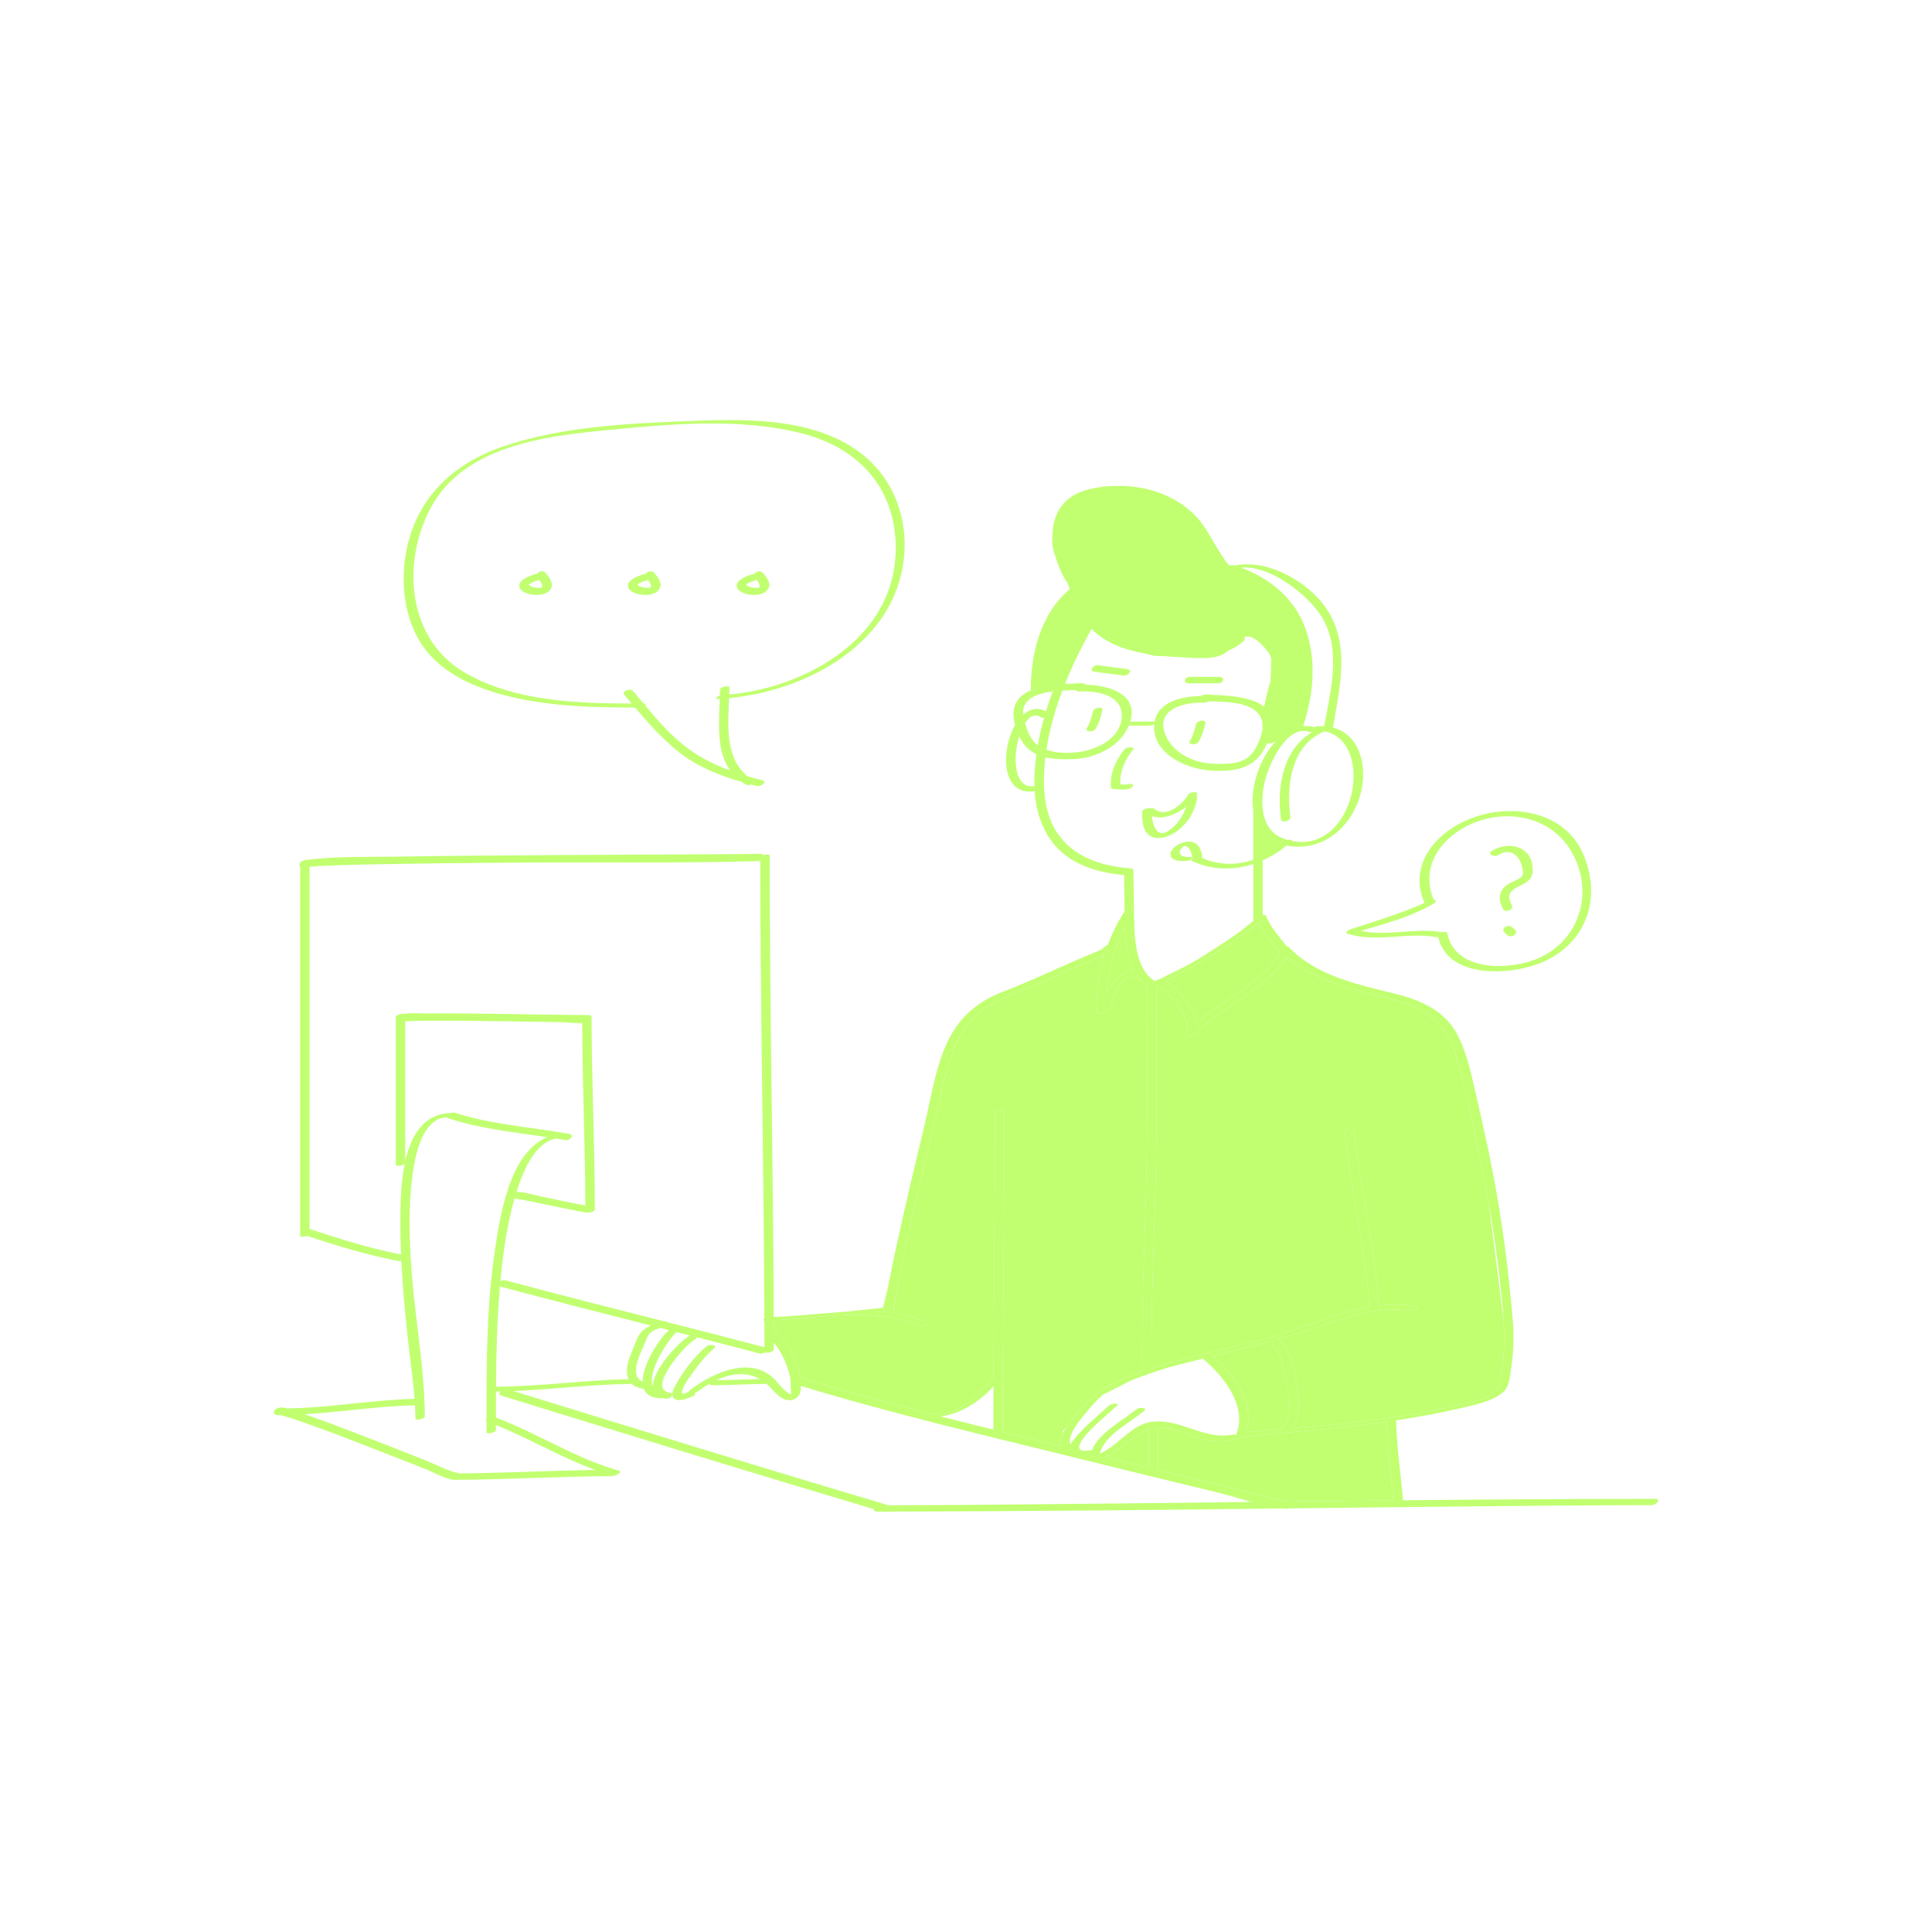
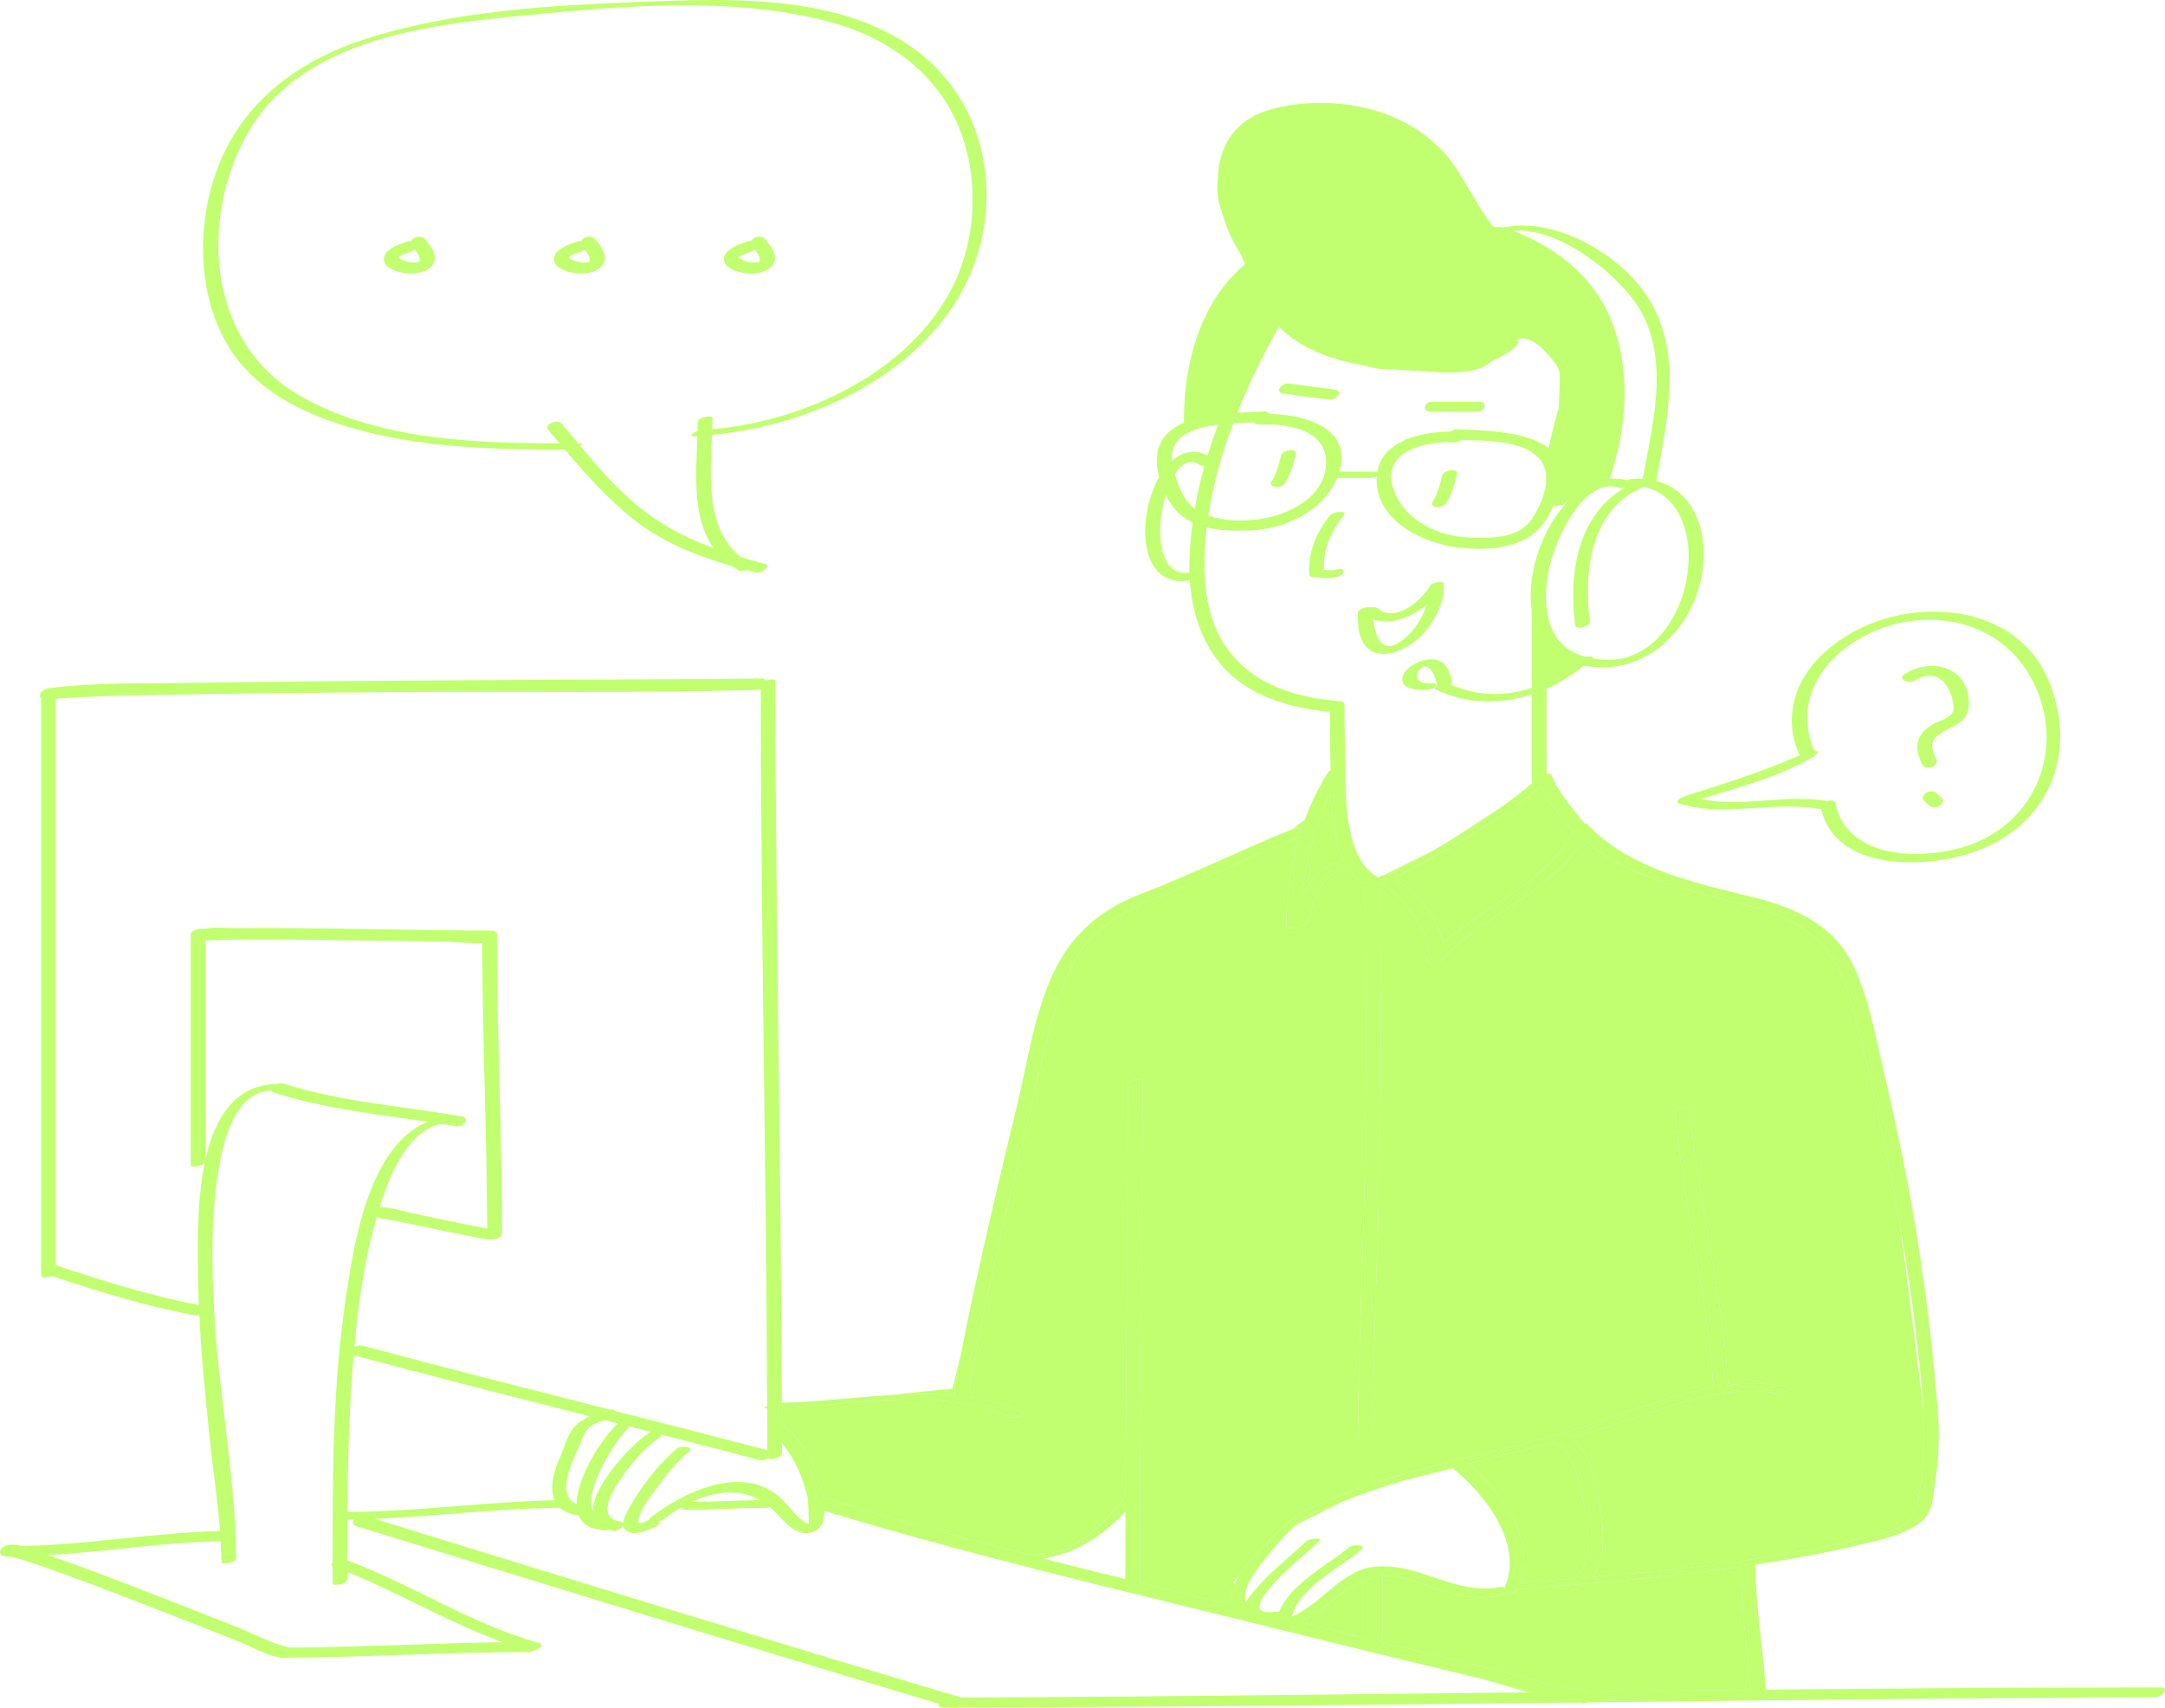
- <svg xmlns="http://www.w3.org/2000/svg" version="1.1" id="Layer_1" x="0px" y="0px" width="595.279px" height="595.281px" viewBox="0 0 595.279 595.281" enable-background="new 0 0 595.279 595.281" xml:space="preserve">
+ <svg xmlns="http://www.w3.org/2000/svg" version="1.1" id="Layer_1" x="0px" y="0px" enable-background="new 0 0 595.279 595.281" xml:space="preserve" viewBox="84.38 129.43 426.52 336.43">
  <path id="color_x5F_2" fill="#c1ff70" d="M339.129,292.704c-0.055,0.021-0.106,0.044-0.16,0.066l2.396-1.798l0.104-0.146  c-0.245,0.659-0.478,1.323-0.695,1.991C340.369,292.564,339.729,292.462,339.129,292.704z M353.909,452.24c0-3.803,0-7.605,0-11.408  c0-0.255,0.251-0.473,0.603-0.641c-5.192,1.396-8.677,6.333-13.984,8.759C344.986,450.049,349.447,451.146,353.909,452.24z   M381.157,441.261c-0.184,0.449-0.334,0.782-0.406,0.937c0.009,0.009,0.019,0.018,0.024,0.026  C380.92,441.905,381.046,441.584,381.157,441.261z M383.355,442.543c-0.438,0.662-2.31,0.971-2.669,0.385  c-0.249,0.378-0.747,0.753-1.331,0.86c-7.577,1.388-12.28-2.168-19.388-3.692c-1.24-0.266-2.372-0.322-3.438-0.244  c0.17,0.035,0.276,0.102,0.276,0.203c0,3.972,0,7.945,0,11.917c0,0.322-0.396,0.584-0.892,0.76  c7.554,1.848,15.108,3.685,22.668,5.509c6.036,1.456,12.225,3.486,18.381,4.401c10.781-0.123,21.563-0.241,32.346-0.348  c-0.672-8.08-1.918-16.117-2.051-24.233C412.685,440.14,397.926,441.314,383.355,442.543z M376.129,460.101l9.266,2.673  c0.302-0.003,0.604-0.007,0.904-0.01c-3.172-0.833-6.329-1.733-9.447-2.487C376.609,460.219,376.369,460.161,376.129,460.101z   M463.282,406.96c-0.428-3.501-2.469-20.127-4.582-36.124c-1.242-7.082-2.655-14.135-4.197-21.161  c-1.493-6.8-2.867-13.688-4.729-20.399c-1.166-4.204-2.509-8.721-5.199-12.244c-5.737-7.516-14.757-8.864-23.362-11.125  c-8.669-2.277-17.87-5.088-24.744-11.063c-7.023,10.665-19.642,14.738-28.316,23.852c-0.864,0.908-3.664,0.508-2.412-0.808  c0.082-0.086,0.172-0.166,0.255-0.251c-0.286-5.737-4.833-10.798-9.356-14.121c-0.098,0.073-0.207,0.145-0.33,0.21  c0.007,20.278,0.286,40.578-0.26,60.851c-0.515,19.032-1.452,38.07-1.235,57.114c5.214-1.741,10.562-3.178,15.929-4.516  c0.355-0.153,0.769-0.261,1.142-0.283c6.116-1.509,12.248-2.915,18.229-4.529c10.078-2.719,20.968-7.721,31.826-9.625  c-0.008-0.014-0.021-0.025-0.021-0.043c-1.14-18.26-5.943-36.016-7.563-54.221c-0.063-0.731,2.855-1.257,2.898-0.776  c1.618,18.205,6.423,35.961,7.562,54.222c0.01,0.157-0.116,0.302-0.313,0.43c3.979-0.508,7.946-0.543,11.859,0.163  c1.563,0.282-1.061,1.52-1.826,1.382c-9.923-1.791-20.019,2.166-29.306,5.229c-3.803,1.255-7.635,2.403-11.484,3.488  c3.683,2.393,4.979,8.857,5.641,12.679c0.763,4.417,1.757,10.887-1.299,14.755c17.568-1.495,35.333-3.307,52.35-7.45  c3.779-0.92,10.233-1.638,11.393-6.069C463.479,420.206,463.658,413.563,463.282,406.96z M296.43,434.43  c-0.941,0.432-1.9,0.816-2.883,1.128C294.497,435.401,295.468,434.999,296.43,434.43z M394.726,440.327  c0.055-0.089,0.124-0.181,0.229-0.28c3.354-3.179,2.326-9.973,1.53-13.982c-0.64-3.223-1.732-10.411-5.201-11.984  c-0.38-0.172-0.552-0.393-0.588-0.622c-1.315,0.356-2.635,0.71-3.956,1.053c-4.333,1.123-8.748,2.161-13.17,3.241  c6.526,5.323,13.361,14.834,10.333,23.475C387.495,440.922,391.105,440.628,394.726,440.327z M369.514,295.337  c3.81-2.235,7.522-4.62,11.088-7.23L369.514,295.337z M349.245,299.079c-1.688-3.312-2.335-7.542-2.556-11.249  c-0.065-0.094-0.107-0.207-0.107-0.347c-0.003-0.643-0.013-1.285-0.018-1.927c-3.205,6.343-4.962,13.265-5.596,20.343  C342.671,302.305,345.435,299.311,349.245,299.079z M344.161,425.841c2.533-1.159,5.124-2.193,7.753-3.143  c-0.227-19.123,0.743-38.235,1.234-57.348c0.526-20.513,0.258-41.05,0.258-61.567c0-0.047,0.013-0.092,0.031-0.136  c-1.141-0.62-2.093-1.477-2.889-2.501c-5.237-1.394-7.535,5.408-8.345,9.532c-0.11,0.569-1.007,0.964-1.776,1.025  c-0.72,0.679-2.656,0.864-2.643-0.205c0.08-5.863,0.878-11.693,2.537-17.26c-9.575,3.839-18.794,8.537-28.431,12.224  c-5.754,2.201-10.727,5.138-14.215,9.81c-0.518,0.74-1.02,1.495-1.496,2.268c-0.463,0.801-0.891,1.642-1.275,2.535  c-3.896,9.046-5.663,19.31-7.968,28.863c-2.75,11.396-5.458,22.805-7.93,34.264c-1,4.637-2.004,9.282-2.792,13.962  c-0.143,0.85-1.334,5.286-0.621,5.915c0.227,0.199,0.244,0.417,0.133,0.623c3.579,0.549,7.087,1.484,10.481,2.988  c0.201,0.09-1.98,1.29-2.739,0.954c-14.037-6.219-30.089-2.497-45.005-1.873l-0.057,0.114c0.003,0.962,0.007,1.924,0.009,2.886  c4.087,3.442,7.021,8.688,7.982,13.951c0.042,0.233,0.088,0.486,0.133,0.75c0.119,0.004,0.236,0.017,0.347,0.05  c13.187,4.045,26.519,7.667,39.901,11.109c3.239,0.17,6.462-0.364,9.448-2.103c3.844-2.237,6.802-5.381,9.454-8.901  c0.058-0.076,0.155-0.148,0.278-0.216c0.045-0.067,0.07-0.108,0.07-0.108l0.01,0.069c0.023-0.013,0.048-0.024,0.074-0.036  c0.121-27.109,0.439-54.218,0.446-81.327c0.001-0.827,2.898-1.243,2.898-0.776c-0.01,32.938-0.495,65.875-0.504,98.814  c0,0.049-0.013,0.096-0.031,0.143c5.993,1.476,11.985,2.941,17.974,4.409c-0.374-1.248-0.006-2.713,0.716-4.18l-0.249-0.449  l1.081-1.017c1.353-2.141,3.172-4.118,4.17-5.21c2.998-3.28,6.744-7.227,11.143-8.685  C343.869,425.99,343.997,425.917,344.161,425.841z M366.57,297.036l-9.426,4.712c0.313-0.079,0.623-0.12,0.874-0.093  C360.893,300.156,363.75,298.625,366.57,297.036z M272.494,404.31c-0.237-1.606,0.543-4.341,0.696-5.252  c0.185-1.098,0.382-2.192,0.585-3.288l-1.743,7.201l-13.494,1.349C263.227,404.012,267.907,403.891,272.494,404.31z   M360.881,421.092l9.72-2.43c-0.058-0.045-0.114-0.088-0.171-0.134C367.229,419.33,364.039,420.168,360.881,421.092z   M345.235,426.769c-0.316,0.146-0.671,0.205-0.985,0.203c-1.528,0.524-3.052,1.555-4.484,2.799l9.152-4.576  C347.679,425.698,346.448,426.215,345.235,426.769z M368.666,315.135c8.564-7.374,19.744-11.706,25.724-21.692  c-2.271-2.984-4.878-5.772-6.586-9.119c-8.73,7.245-18.617,12.768-28.651,17.992C363.327,305.343,367.636,309.951,368.666,315.135z" />
  <path id="color_x5F_1" d="M347.986,243.005c-1.604,0.514-3.146,0.19-4.784,0.103c-0.23-0.013-0.845-0.049-0.877-0.4  c-0.392-4.362,1.426-8.481,4.135-11.819c0.564-0.697,3.473-0.946,2.688,0.021c-2.457,3.029-4.184,6.755-3.931,10.714  c0.813,0.112,1.661,0.247,2.402,0.009C349.34,241.083,349.677,242.464,347.986,243.005z M335.684,225.375  c0.693,0.049,1.513-0.232,1.9-0.837c1.106-1.724,1.607-3.74,2.105-5.705c0.313-1.234-2.632-0.824-2.916,0.296  c-0.459,1.809-0.903,3.631-1.923,5.219C334.465,224.952,335.18,225.339,335.684,225.375z M367.419,229.347  c0.692,0.049,1.513-0.231,1.899-0.837c1.107-1.724,1.607-3.74,2.106-5.705c0.313-1.232-2.631-0.824-2.916,0.296  c-0.459,1.809-0.903,3.631-1.923,5.219C366.198,228.923,366.915,229.313,367.419,229.347z M366.295,210.542c3.021,0,6.045,0,9.065,0  c1.607,0,2.266-1.991,0.293-1.991c-3.021,0-6.045,0-9.065,0C364.979,208.551,364.322,210.542,366.295,210.542z M347.272,206.173  c-2.995-0.401-5.99-0.802-8.984-1.202c-1.35-0.18-2.988,1.729-1.035,1.99c2.996,0.4,5.989,0.8,8.984,1.202  C347.587,208.344,349.226,206.436,347.272,206.173z M351.895,250.156c0.015-0.84,1.918-1.321,2.632-1.074  c0.477-0.091,0.934-0.075,1.175,0.134c3.462,2.99,8.666-1.294,10.405-4.414c0.428-0.767,3.318-1.142,2.682,0.001  c-0.061,0.108-0.14,0.217-0.205,0.326c0.209,0.085,0.336,0.231,0.308,0.459c-0.646,5.149-4.178,10.174-9.098,12.057  c-1.649,0.631-3.891,0.929-5.444-0.114C351.997,255.954,351.851,252.709,351.895,250.156z M354.9,251.439  c0.341,3.035,1.591,6.79,5.033,4.597c2.654-1.691,4.544-4.443,5.489-7.444C362.378,251.038,358.215,252.675,354.9,251.439z   M508.966,463.75c-11.105,0.002-22.212,0.099-33.316,0.188c-15.07,0.121-30.141,0.278-45.212,0.445  c-0.239,0.027-0.456,0.029-0.626,0.007c-10.932,0.122-21.863,0.247-32.796,0.374c-0.279,0.113-0.571,0.17-0.832,0.132  c-0.229-0.033-0.46-0.079-0.689-0.114c-40.837,0.473-81.674,0.92-122.508,0.948c-0.351,0.126-0.724,0.169-1.048,0.073  c-0.078-0.023-0.155-0.047-0.233-0.07c-0.498,0-0.997,0.003-1.495,0.003c-0.8,0-0.977-0.32-0.827-0.699  c-38.344-11.42-76.586-23.217-114.821-34.992c-0.843-0.26-0.804-0.829-0.394-1.311c-0.451,0.011-0.901,0.025-1.352,0.031  c-0.013,2.673-0.014,5.346-0.013,8.021c12.83,4.807,24.473,12.579,37.725,16.281c1.362,0.381-0.153,1.387-1.221,1.563  c-0.23,0.125-0.508,0.204-0.824,0.205c-16.133,0.04-32.243,1.069-48.375,1.122c-0.113,0.015-0.218,0.019-0.307,0.011  c-0.043-0.004-0.089-0.017-0.133-0.022c-0.113-0.013-0.229-0.037-0.342-0.056c-2.548-0.409-5.412-2.131-7.708-3.038  c-5.792-2.289-11.582-4.58-17.387-6.833c-6.068-2.355-12.143-4.706-18.272-6.898c-2.325-0.832-4.654-1.668-7.019-2.386  c-0.709-0.215-1.421-0.444-2.147-0.597c-1.141-0.239-0.665,0.069-0.067-0.333c-0.006-0.003-0.013-0.006-0.019-0.009  c-1.081,0.621-3.049,0.01-2.055-1.289c0.777-1.015,2.36-0.947,3.971-0.55c13.077-0.206,26.033-2.642,39.108-2.95  c-0.455-6.02-1.384-12.045-2.016-18.008c-0.864-8.153-1.667-16.336-2.073-24.534c-0.285,0.089-0.565,0.128-0.796,0.085  c-9.58-1.817-19.009-4.683-28.26-7.772c-0.858,0.365-2.099,0.421-2.099-0.028c0-0.327,0-0.654,0-0.981c0-0.062,0-0.123,0-0.184  c0-37.502,0-75.004,0-112.506c-0.227-0.217-0.327-0.537-0.182-0.97c0.324-0.968,1.761-1.114,2.598-1.216  c8.895-1.083,18.09-0.796,27.03-0.943c15.631-0.257,31.264-0.38,46.896-0.479c14.908-0.095,29.816-0.157,44.725-0.229  c4.888-0.023,9.775-0.044,14.662-0.086c1.439-0.012,2.879-0.023,4.318-0.049c0.688-0.013,2.146-0.397,0.779,0.149  c-0.006,0.023-0.012,0.046-0.018,0.069c0.57-0.292,1.302-0.378,1.778-0.026c0.002,0.002,0.004,0.003,0.006,0.005  c0.072,0.053,0.124,0.113,0.172,0.175c0.837-0.292,1.896-0.307,1.896,0.108c0.014,47.387,1.102,94.769,1.258,142.154  c6.553-0.141,13.351-0.972,20.133-1.418c4.689-0.309,9.369-0.429,13.956-0.01c-0.237-1.606,0.543-4.341,0.696-5.252  c0.185-1.098,0.382-2.192,0.585-3.288c0.701-3.778,1.496-7.542,2.311-11.297c2.692-12.403,5.617-24.756,8.614-37.089  c2.402-9.886,3.857-21.962,9.583-30.511c3.567-5.328,8.649-8.977,14.621-11.26c10.187-3.896,19.946-8.781,30.063-12.844  c0.054-0.021,0.105-0.044,0.16-0.066c0.601-0.241,1.24-0.139,1.646,0.113c0.219-0.668,0.45-1.332,0.695-1.991  c1.191-3.21,2.688-6.313,4.536-9.258c0.102-0.162,0.285-0.301,0.51-0.412c-0.061-3.839-0.136-7.679-0.155-11.521  c-7.943-0.754-16.421-3.123-21.646-9.559c-3.783-4.66-5.534-10.432-5.931-16.333c-10.242,1.72-10.497-12.467-6.045-20.322  c-0.29-1.135-0.454-2.252-0.461-3.259c-0.024-3.873,2.22-6.135,5.351-7.481c-0.12-11.303,3.093-23.746,12.021-31.188  c-0.154-0.435-0.363-0.995-0.635-1.68c-1.734-2.596-3.097-5.585-3.905-8.651c-0.823-2.05-1.077-4.199-0.82-6.325  c0.082-6.338,3.159-12.014,10.942-14.006c7.755-1.985,17.236-1.393,24.519,2.046c4.601,2.173,8.655,5.334,11.449,9.64  c2.515,3.872,4.555,7.996,7.378,11.62h1.454c0,0,0.104,0.066,0.251,0.162c8.481-1.919,18.2,2.771,24.231,8.381  c12.391,11.526,8.825,26.546,6.173,41.49c8.646,2.261,11.024,12.724,8.207,21.585c-3.134,9.855-12.022,16.814-22.482,14.781  c-2.249,1.849-4.731,3.386-7.354,4.556c0,5.587,0,11.173,0,16.76c0.475-0.048,0.882,0.022,0.994,0.297  c1.463,3.576,4.063,6.439,6.43,9.442c0.247,0.006,0.455,0.061,0.573,0.186c8.525,8.983,21.474,11.594,33.02,14.47  c8.074,2.011,15.628,5.459,19.396,13.337c2.696,5.642,3.939,11.789,5.342,17.846c1.768,7.638,3.482,15.29,4.991,22.984  c3.017,15.39,4.994,30.753,6.311,46.37c0.408,4.852,0.237,9.914-0.497,14.729c-0.361,2.37-0.512,5.785-2.506,7.467  c-3.278,2.767-8.325,3.793-12.37,4.745c-6.781,1.596-13.651,2.861-20.569,3.909c0.167,8.246,1.454,16.412,2.101,24.626  c25.917-0.251,51.833-0.432,77.749-0.438C511.979,461.827,510.232,463.749,508.966,463.75z M429.311,462.294  c-0.672-8.08-1.918-16.117-2.051-24.233c-14.575,2.079-29.334,3.252-43.904,4.481c-0.438,0.662-2.31,0.971-2.669,0.385  c-0.249,0.378-0.747,0.753-1.331,0.86c-7.577,1.388-12.28-2.168-19.388-3.692c-1.24-0.266-2.372-0.322-3.438-0.244  c0.17,0.035,0.276,0.102,0.276,0.203c0,3.972,0,7.945,0,11.917c0,0.322-0.396,0.584-0.892,0.76  c7.554,1.848,15.108,3.685,22.668,5.508c6.036,1.457,12.225,3.487,18.381,4.402C407.748,462.519,418.528,462.401,429.311,462.294z   M238.442,424.769c1.54,1.5,3.238,4.132,5.302,4.894c-0.03-0.012-0.101-4.537-0.243-5.163c-0.899-3.956-2.533-7.726-5.072-10.834  c0,0.686,0.006,1.372,0.006,2.057c0,0.854-2.208,1.332-2.769,0.982c-0.479,0.293-1.084,0.473-1.539,0.353  c-6.475-1.706-12.958-3.381-19.445-5.043c-0.025,0.275-0.244,0.581-0.759,0.86c-2.863,1.553-14.756,15.089-7.636,16.194  c0.6,0.094,0.849,0.328,0.872,0.603c-0.027-1.064,0.678-2.349,1.091-3.087c2.36-4.216,5.724-8.631,9.422-11.774  c0.804-0.683,3.677-0.498,2.362,0.619c-2.676,2.274-4.981,5.255-6.998,8.106c-1,1.414-2.215,2.981-2.738,4.658  c-0.597,1.918,0.462,1.258,1.912,0.633c0.038-0.018,0.077-0.027,0.116-0.041c-0.035-0.132,0.049-0.3,0.325-0.511  C219.271,423.2,231.047,417.567,238.442,424.769z M220.713,425.257c4.46-0.025,8.914-0.264,13.372-0.36  C229.898,422.534,225.114,423.21,220.713,425.257z M206.095,409.82c-0.873-0.222-1.746-0.445-2.618-0.668  c-1.502,0.458-3.092,1.06-3.831,2.477c-0.714,1.369-1.194,2.841-1.84,4.243c-1.118,2.426-2.984,6.945-0.953,9.079  c0.134,0.049,0.199,0.12,0.214,0.206c0.254,0.217,0.567,0.396,0.926,0.546C197.995,420.463,202.944,412.722,206.095,409.82z   M201.155,427.139c-0.034-5.174,8.126-13.773,11.43-15.663c-1.389-0.354-2.777-0.709-4.167-1.063  C205.443,413.339,199.364,422.958,201.155,427.139z M289.85,436.424c5.398,1.377,10.804,2.725,16.212,4.06  c0.002-4.446,0.025-8.894,0.043-13.341c-2.906,3.221-6.149,5.67-9.675,7.287c-0.941,0.432-1.9,0.816-2.883,1.128  C292.343,435.941,291.109,436.227,289.85,436.424z M329.852,445.044c0.414-0.776,1.014-1.501,1.423-2.004  c3.07-3.774,6.946-6.665,10.432-10.014c0.556-0.533,3.376-0.806,2.651-0.109c-2.674,2.569-5.613,4.838-8.192,7.514  c-1.932,2.001-6.79,7.354-0.704,6.489c0.458-0.065,0.74-0.042,0.901,0.031c2.246-5.59,9.556-9.184,13.793-12.747  c0.771-0.647,3.651-0.534,2.349,0.563c-4.262,3.582-12.111,7.256-13.637,13.113c0.085-0.049,0.181-0.099,0.288-0.146  c5.813-2.563,9.601-9.197,16.38-9.724c8.657-0.67,15.436,5.658,24.185,4.055c0.56-0.103,0.881-0.026,1.031,0.135  c0.009,0.009,0.019,0.018,0.024,0.026c0.145-0.318,0.271-0.641,0.382-0.963c2.895-8.313-4.377-17.663-10.558-22.599  c-0.058-0.045-0.114-0.088-0.171-0.133c-3.199,0.8-6.391,1.64-9.549,2.563c-4.066,1.189-8.072,2.527-11.963,4.104  c-1.238,0.502-2.47,1.02-3.683,1.574c-0.316,0.146-0.671,0.205-0.985,0.203c-1.528,0.524-3.052,1.556-4.484,2.799  c-2.204,1.914-4.196,4.319-5.663,6.121C332.681,437.637,328.734,442.196,329.852,445.044z M359.151,302.317  c4.176,3.026,8.484,7.634,9.515,12.818c8.564-7.374,19.744-11.706,25.724-21.692c-2.271-2.984-4.878-5.772-6.586-9.119  C379.072,291.568,369.186,297.092,359.151,302.317z M390.697,413.458c-1.315,0.356-2.635,0.71-3.956,1.053  c-4.333,1.123-8.748,2.161-13.17,3.241c6.526,5.323,13.361,14.834,10.333,23.475c3.591-0.304,7.201-0.598,10.821-0.899  c0.055-0.089,0.124-0.181,0.229-0.28c3.354-3.179,2.326-9.973,1.53-13.982c-0.64-3.223-1.732-10.411-5.201-11.984  C390.905,413.907,390.733,413.686,390.697,413.458z M354.511,440.191c-5.192,1.396-8.677,6.333-13.984,8.759  c4.46,1.1,8.921,2.196,13.383,3.289c0-3.802,0-7.604,0-11.407C353.909,440.577,354.16,440.359,354.511,440.191z M335.956,447.827  c0.026,0.007,0.056,0.014,0.083,0.021c0.009-0.031,0.019-0.062,0.026-0.092C336.031,447.778,335.992,447.802,335.956,447.827z   M458.7,370.836c-1.242-7.082-2.655-14.135-4.197-21.161c-1.493-6.8-2.867-13.688-4.729-20.399  c-1.166-4.204-2.509-8.721-5.199-12.244c-5.737-7.516-14.757-8.864-23.362-11.125c-8.669-2.277-17.87-5.088-24.744-11.063  c-7.023,10.665-19.642,14.738-28.316,23.852c-0.864,0.908-3.664,0.508-2.412-0.808c0.082-0.086,0.172-0.166,0.255-0.251  c-0.286-5.737-4.833-10.798-9.356-14.121c-0.098,0.073-0.207,0.145-0.33,0.21c0.007,20.278,0.286,40.578-0.26,60.851  c-0.515,19.032-1.452,38.07-1.235,57.114c5.214-1.741,10.562-3.178,15.929-4.516c0.355-0.153,0.769-0.261,1.142-0.283  c6.116-1.509,12.248-2.915,18.229-4.529c10.078-2.719,20.968-7.721,31.826-9.625c-0.008-0.014-0.021-0.025-0.021-0.043  c-1.14-18.26-5.943-36.016-7.563-54.221c-0.063-0.731,2.855-1.257,2.898-0.776c1.618,18.205,6.423,35.961,7.562,54.222  c0.01,0.157-0.116,0.302-0.313,0.43c3.979-0.508,7.946-0.543,11.859,0.163c1.563,0.282-1.061,1.52-1.826,1.382  c-9.923-1.791-20.019,2.166-29.306,5.229c-3.803,1.255-7.635,2.403-11.484,3.488c3.683,2.393,4.979,8.857,5.641,12.679  c0.763,4.417,1.757,10.887-1.299,14.755c17.568-1.495,35.333-3.307,52.35-7.45c3.779-0.92,10.233-1.638,11.393-6.069  c1.651-6.318,1.831-12.961,1.455-19.563c-0.247-4.369-0.736-8.72-1.213-12.951C461.197,386.249,460.05,378.525,458.7,370.836z   M408.155,225.332c-0.101,0.059-0.213,0.117-0.351,0.175c-10.084,4.258-11.5,16.811-10.196,26.355  c0.145,1.052-2.771,1.713-2.897,0.776c-1.388-10.156,0.499-21.751,9.725-27.131c-0.36,0.088-0.692,0.12-0.888,0.05  c-6.898-2.452-12.215,9.297-13.604,14.329c-0.751,2.721-1.214,6.036-0.898,9.146c0.004,0.036,0.014,0.066,0.014,0.104  c0,0.024,0,0.048,0,0.072c0.449,4.052,2.25,7.723,6.516,9.222c0.388,0.136,0.769,0.254,1.146,0.361  c0.834-0.119,1.639-0.056,1.311,0.316C417.604,263.104,423.938,228.587,408.155,225.332z M370.197,214.442  c0.365-0.283,0.837-0.484,1.285-0.461c4.651,0.245,13.694,0.243,18.025,3.766c0.543-3.004,1.369-5.883,1.946-7.907  c0.005-0.017,0.009-0.034,0.014-0.051c0.118-2.449,0.212-5.049,0.202-7.013c-0.204-0.564-0.461-1.125-0.825-1.677  c-0.978-1.481-5.219-6.481-7.632-4.588c0.375,0.156,0.498,0.457,0.021,0.919c-1.386,1.339-3.066,2.347-4.923,3.097  c-0.249,0.203-0.507,0.407-0.779,0.611c-2.8,2.1-8.292,1.75-13.736,1.353c-1.264-0.04-2.482-0.11-3.617-0.2  c-0.396-0.031-0.796-0.068-1.198-0.104c-0.663-0.027-1.318-0.047-1.947-0.047c-1.082,0-2.345-0.252-3.705-0.677  c-6.29-1.077-12.654-3.217-17.011-7.69c-2.993,5.388-5.818,11.073-8.175,16.952c1.946-0.109,3.753-0.146,5.192-0.222  c0.658-0.035,1.022,0.175,1.163,0.471c6.458,0.098,15.959,2.491,13.915,10.797c-0.049,0.194-0.117,0.375-0.174,0.565  c2.498,0,4.997,0,7.497,0C356.848,216.163,364.352,214.486,370.197,214.442z M321.673,221.192c-0.361,0.036-0.691-0.001-0.903-0.155  c-1.822-1.324-3.555-0.346-4.927,1.766c0.724,2.548,1.763,5.258,3.915,6.844C320.25,226.81,320.889,223.988,321.673,221.192z   M322.421,231.008c2.96,1.05,6.384,1.1,9.399,0.78c5.593-0.591,13.068-3.893,13.763-10.36c0.782-7.313-7.477-8.642-13.027-8.366  c-0.629,0.031-0.992-0.159-1.146-0.434c-1.212,0.036-2.606,0.071-4.064,0.16C325.096,218.727,323.355,224.836,322.421,231.008z   M359,226.134c2.29,5.97,8.926,9.016,15.002,9.198c4.009,0.121,9.354,0.219,11.985-3.437c1.309-1.815,2.736-4.778,3.011-7.395  c-0.043-0.596-0.047-1.216-0.03-1.845c-0.021-0.135-0.042-0.271-0.073-0.401c-1.487-6.135-10.897-6.033-16.671-6.16  c-0.361,0.271-0.818,0.46-1.254,0.438C365.275,216.25,356.006,218.327,359,226.134z M382.354,174.875  c8.925,3.327,16.602,9.536,19.882,18.78c3.505,9.874,2.495,20.298-0.717,30.1c1.121-0.104,2.271-0.016,3.44,0.285  c0.316-0.15,0.639-0.26,0.865-0.276c0.758-0.053,1.479-0.056,2.174-0.015c2.146-11.674,5.864-25.411-2.158-35.69  C401.181,182.089,391.011,174.194,382.354,174.875z M315.258,220.193c1.97-1.756,4.374-2.384,7.015-1.025  c0.624-2.054,1.315-4.091,2.065-6.108C319.398,213.691,314.783,215.368,315.258,220.193z M318.713,242.215  c-0.02-0.671-0.026-1.343-0.014-2.014c0.054-2.62,0.285-5.237,0.642-7.844c-0.891-0.43-1.736-0.963-2.519-1.641  c-1.095-0.949-2.048-2.313-2.797-3.827C311.956,233.644,312.468,243.13,318.713,242.215z M348.296,267.55  c0.716,0.057,0.968,0.378,0.934,0.757c0.012,0.049,0.024,0.097,0.024,0.153c0.012,5.045,0.14,10.089,0.197,15.134  c0.021,0.063,0.031,0.129,0.031,0.204c0.005,4.53,0.487,11.726,3.588,15.972c0.06,0.08,0.121,0.156,0.182,0.233  c0.732,0.947,1.607,1.729,2.647,2.287c0.301-0.214,0.776-0.423,1.245-0.543c0.313-0.079,0.623-0.12,0.874-0.092  c2.874-1.5,5.73-3.031,8.552-4.621c0.987-0.556,1.968-1.125,2.943-1.698c3.81-2.235,7.522-4.62,11.088-7.23  c1.939-1.42,3.846-2.89,5.683-4.464c-0.092-0.125-0.147-0.279-0.147-0.471c0-5.652,0-11.305,0-16.958  c-6.098,1.993-12.729,1.968-18.855-0.928c-0.425-0.201-0.215-0.504,0.224-0.769c-0.223-1.365-0.796-3.275-2.079-3.758  c-0.114-0.043-0.232-0.078-0.353-0.105c-0.042-0.006-0.104-0.015-0.156-0.021c-0.04,0.02-0.077,0.038-0.104,0.052  c-0.058,0.037-0.115,0.074-0.171,0.114c-0.037,0.026-0.179,0.143-0.2,0.157c-0.567,0.519-1.143,1.283-0.823,2.08  c0.418,1.04,1.987,1.029,2.933,0.985c0.306-0.014,1.176,0.08,0.71,0.569c-0.455,0.478-1.299,0.688-1.934,0.717  c-0.504,0.023-1.014,0.032-1.517-0.004c-1.106-0.079-3.128-0.424-3.173-1.899c-0.037-1.206,0.924-2.252,1.876-2.868  c1.417-0.918,3.541-1.624,5.206-0.996c1.756,0.662,2.418,2.523,2.689,4.238c0.027,0.172-0.083,0.335-0.269,0.481  c5.348,2.373,10.898,2.422,15.996,0.642c0-5.082,0-10.165,0-15.247c-1.021-7.121,1.994-15.998,6.98-21.306  c-0.051,0.011-0.102,0.022-0.15,0.031c-0.458,0.468-1.953,0.953-2.58,0.611c-1.02,2.534-2.479,4.774-4.978,6.312  c-3.796,2.334-9.14,2.476-13.431,2.021c-6.839-0.723-16.096-4.938-16.383-12.995c-0.015-0.389,0.001-0.758,0.029-1.119  c-0.527,0.252-1.13,0.363-1.702,0.363c-2.038,0-4.076,0-6.115,0c-2.689,6.593-10.412,10.138-17.267,10.344  c-2.778,0.084-5.723,0.086-8.443-0.582c-0.113,0.96-0.206,1.922-0.277,2.884c-0.533,7.193,0.028,15.263,4.521,21.254  C331.596,264.479,339.891,266.88,348.296,267.55z M364.84,260.631C364.742,260.642,364.622,260.664,364.84,260.631L364.84,260.631z   M340.969,305.897c1.701-3.593,4.466-6.586,8.275-6.819c-1.688-3.312-2.335-7.542-2.556-11.249  c-0.065-0.094-0.107-0.207-0.107-0.347c-0.003-0.643-0.013-1.285-0.018-1.927C343.359,291.897,341.603,298.819,340.969,305.897z   M238.408,406.774c0,0.037,0,0.074,0,0.111c0.003,0.962,0.007,1.924,0.009,2.886c4.087,3.442,7.021,8.688,7.982,13.951  c0.042,0.233,0.088,0.486,0.133,0.75c0.119,0.004,0.236,0.016,0.347,0.05c13.187,4.045,26.519,7.667,39.901,11.109  c3.239,0.17,6.462-0.364,9.448-2.103c3.844-2.237,6.802-5.381,9.454-8.901c0.058-0.076,0.155-0.148,0.278-0.216  c0.023-0.014,0.054-0.026,0.08-0.039c0.023-0.013,0.048-0.024,0.074-0.036c0.121-27.109,0.439-54.218,0.446-81.327  c0.001-0.827,2.898-1.243,2.898-0.776c-0.01,32.938-0.495,65.875-0.504,98.814c0,0.049-0.013,0.096-0.031,0.143  c5.993,1.476,11.985,2.941,17.974,4.409c-0.374-1.248-0.006-2.713,0.716-4.18c0.242-0.492,0.526-0.982,0.832-1.466  c1.353-2.141,3.172-4.118,4.17-5.21c2.998-3.28,6.744-7.227,11.143-8.685c0.11-0.071,0.238-0.144,0.403-0.219  c2.532-1.159,5.123-2.193,7.752-3.144c-0.227-19.122,0.743-38.234,1.234-57.347c0.526-20.513,0.258-41.05,0.258-61.567  c0-0.047,0.013-0.092,0.031-0.136c-1.141-0.62-2.093-1.477-2.889-2.501c-5.237-1.394-7.535,5.408-8.344,9.532  c-0.111,0.569-1.008,0.964-1.777,1.025c-0.72,0.679-2.656,0.864-2.643-0.205c0.08-5.863,0.878-11.693,2.537-17.26  c-9.575,3.839-18.794,8.538-28.431,12.224c-5.754,2.201-10.727,5.138-14.215,9.81c-0.534,0.714-1.035,1.467-1.496,2.268  c-0.463,0.801-0.892,1.642-1.274,2.535c-3.896,9.046-5.664,19.31-7.969,28.863c-2.75,11.396-5.458,22.805-7.93,34.264  c-1,4.637-2.004,9.282-2.792,13.962c-0.143,0.85-1.334,5.286-0.621,5.915c0.227,0.199,0.244,0.417,0.133,0.623  c3.579,0.549,7.087,1.484,10.481,2.988c0.201,0.089-1.98,1.29-2.739,0.954c-14.037-6.219-30.089-2.497-45.005-1.873  C238.446,406.772,238.427,406.773,238.408,406.774z M123.555,386.525c-0.101-2.427-0.172-4.854-0.188-7.283  c-0.036-5.302-0.162-13.501,1.357-20.771c-0.56,0.735-2.769,1.029-2.769,0.43c0-15.145-0.001-30.29-0.001-45.435  c0-0.803,1.95-1.272,2.649-1.035c1.972-0.479,4.861-0.146,6.007-0.16c6.306-0.077,12.614-0.007,18.92,0.07  c7.108,0.087,14.215,0.207,21.322,0.313c2.343,0.035,4.686,0.073,7.029,0.091c0.63,0.004,3.019-0.083,2.677,0.03  c-0.01,0.022-0.02,0.045-0.029,0.068c0.49-0.156,1.025-0.159,1.405,0.11c0.005,0.004,0.011,0.008,0.016,0.012  c0.394,0.279,0.444,0.606,0.327,0.917c0.042,19.551,0.976,39.09,1.004,58.641c0.001,0.696-1.46,1.14-2.307,1.092  c-0.155,0.021-0.312,0.023-0.464-0.004c-4.262-0.786-8.502-1.68-12.744-2.565c-2.069-0.434-4.136-0.873-6.211-1.276  c-0.541-0.104-2.648-0.382-2.99-0.542c-2.201,7.634-3.38,15.569-4.183,23.455c-0.072,0.705-0.124,1.411-0.189,2.116  c0.473-0.278,1.057-0.443,1.499-0.325c16.212,4.345,32.484,8.462,48.749,12.602c0.542-0.092,0.925,0.037,1.11,0.282  c10.002,2.547,20.002,5.105,29.984,7.733c-0.002-2.747-0.017-5.493-0.025-8.239c-0.032,0-0.063,0.001-0.095,0.002  c-0.63,0.006-0.396-0.223,0.093-0.472c-0.157-47.064-1.229-94.123-1.255-141.188c-0.325,0.084-0.645,0.13-0.997,0.14  c-23.84,0.664-47.741,0.26-71.588,0.432c-15.147,0.11-30.296,0.229-45.441,0.532c-5.164,0.104-10.331,0.209-15.491,0.438  c-1.625,0.072-3.253,0.142-4.874,0.285c-0.186,0.017-0.338,0.035-0.477,0.054c0,37.194,0,74.387,0,111.581  C104.602,381.75,114.004,384.64,123.555,386.525z M124.85,314.737c0.186-0.084,0.504-0.287,0.703-0.715  c-0.133,0.287-0.394,0.499-0.703,0.643C124.85,314.688,124.85,314.712,124.85,314.737z M139.032,342.938  c0.38-0.139,0.78-0.193,1.091-0.094c11.227,3.628,23.337,4.43,34.921,6.458c0.082,0.003,0.159-0.002,0.241,0.002  c0.302,0.016,0.434,0.082,0.454,0.174c1.191,0.532-0.283,2.023-1.481,1.813c-0.989-0.175-1.984-0.338-2.98-0.498  c-6.351,1.268-9.833,9.57-11.664,15.046c-0.156,0.465-0.291,0.938-0.438,1.405c2.281-0.061,4.906,0.86,6.98,1.29  c4.735,0.979,9.462,2.005,14.213,2.904c-0.081-18.746-0.931-37.481-0.987-56.229c-2.135,0.17-4.658-0.248-6.522-0.274  c-6.207-0.089-12.413-0.195-18.62-0.281c-6.5-0.09-13.001-0.179-19.502-0.163c-2.416,0.005-4.835,0.007-7.25,0.092  c-0.698,0.024-1.398,0.045-2.095,0.103c-0.261,0.021-0.435,0.046-0.543,0.066c0,14.365,0.001,28.729,0.001,43.095  C126.652,349.801,130.579,343.066,139.032,342.938z M152.805,439.076c0,0.491,0,0.982,0.001,1.475  c0.001,0.948-2.897,1.419-2.897,0.776c-0.001-1.126-0.003-2.253-0.004-3.379c-0.383-0.163-0.305-0.424-0.001-0.68  c-0.022-17.493,0.029-35.051,2.631-52.387c1.596-10.631,4.543-29.746,16.095-34.497c-10.132-1.515-20.502-2.58-30.215-5.719  c-0.31-0.101-0.485-0.236-0.563-0.39c-6.948,0.063-9.341,9.439-10.302,14.941c-1.639,9.384-1.492,19.058-0.99,28.539  c0.855,16.174,4.217,32.396,4.337,48.575c0.007,0.945-2.893,1.424-2.897,0.775c-0.01-1.366-0.069-2.735-0.146-4.105  c-11.382,0.229-22.673,2.101-34.029,2.752c5.872,2,11.673,4.212,17.46,6.44c6.641,2.558,13.262,5.165,19.88,7.78  c2.624,1.037,7.618,3.584,9.611,3.772c-0.009,0.009-0.019,0.018-0.028,0.026c0.223,0.023,0.431,0.088,0.606,0.202  c14.033-0.078,28.048-0.856,42.078-1.062C172.902,449.104,163.191,443.268,152.805,439.076z M193.645,424.937  c-1.024-2.333-0.253-5.597,1.035-8.393c0.931-2.021,1.543-4.942,3.275-6.481c0.791-0.703,1.674-1.224,2.604-1.652  c-15.52-3.949-31.042-7.888-46.51-12.032c-0.888,10.287-1.155,20.586-1.222,30.897c0.039-0.004,0.08-0.011,0.116-0.011  C166.549,427.17,180.052,425.255,193.645,424.937z M385.394,462.774c0.302-0.003,0.604-0.007,0.904-0.01  c-3.172-0.833-6.329-1.733-9.447-2.487c-0.241-0.058-0.48-0.116-0.723-0.176c-14.682-3.547-29.354-7.131-44.015-10.763  c-28.49-7.06-57.219-13.759-85.317-22.302c0.016,1.654-0.375,3.261-1.891,3.981c-3.306,1.573-5.831-1.728-7.891-3.843  c-0.31-0.318-0.627-0.607-0.948-0.881c-0.216,0.08-0.428,0.13-0.608,0.131c-5.313,0.028-10.617,0.377-15.929,0.405  c-0.835,0.004-0.933-0.281-0.695-0.609c-1.346,0.758-2.64,1.627-3.851,2.556c-0.191,0.146-0.522,0.25-0.889,0.31  c0.263,0.319,0.16,0.763-0.685,1.128c-1.468,0.633-4.296,1.945-5.771,0.615c-0.332-0.299-0.459-0.689-0.478-1.114  c0,0.609-1.064,1.383-1.932,1.248c-0.396-0.063-0.75-0.146-1.083-0.242c-0.228,0.083-0.458,0.131-0.664,0.122  c-2.888-0.129-4.452-1.255-5.108-2.933c-0.071,0.001-0.142,0-0.21-0.011c-1.567-0.224-2.699-0.752-3.487-1.486  c-12.19,0.12-24.3,1.673-36.467,2.201c38.415,11.832,76.837,23.683,115.365,35.14l0,0c0.004,0.001,0.007,0.002,0.011,0.003  c0.045,0.014,0.078,0.033,0.118,0.048c10.292-0.014,20.584-0.096,30.876-0.179C331.516,463.408,358.454,463.086,385.394,462.774z   M129.435,197.767c-7.025-11.485-6.395-27.943-0.171-39.684c5.608-10.581,15.604-17.246,26.809-20.879  c17.679-5.734,36.927-6.713,55.377-7.442c17.268-0.683,38.478-1.377,53.16,9.394c16.59,12.169,18.283,35.757,6.621,51.896  c-10.45,14.463-29.087,22.324-46.583,24.05c-0.356,8.616-1.205,18.444,5.671,24.083c1.53,0.451,3.071,0.878,4.627,1.271  c1.701,0.43-0.674,2.002-1.731,1.735c-0.604-0.153-1.209-0.31-1.814-0.47c-0.533,0.179-1.083,0.268-1.38,0.104  c-0.502-0.274-0.966-0.57-1.412-0.875c-6.899-1.995-13.664-4.674-19.336-9.152c-5.092-4.02-9.401-8.851-13.588-13.781  c-12.814-0.026-25.909-0.334-38.415-3.35C146.694,212.118,135.369,207.468,129.435,197.767z M143.348,207.32  c15.188,8.736,33.996,9.396,51.286,9.46c-0.778-0.922-1.555-1.845-2.333-2.766c-0.833-0.986,1.942-2.062,2.675-1.194  c1.103,1.305,2.206,2.636,3.318,3.967c0.106,0,0.215,0,0.322,0c0.615,0,0.482,0.224,0.079,0.48  c4.15,4.957,8.478,9.901,13.689,13.645c3.918,2.814,8.166,4.871,12.598,6.509c-4.254-5.953-3.489-14.514-3.209-22.097  c-0.148,0.009-0.298,0.027-0.446,0.035c-1.463,0.08-0.442-0.645,0.479-1.016c0.02-0.63,0.034-1.253,0.039-1.866  c0.008-0.869,2.902-1.291,2.897-0.776c-0.007,0.744-0.027,1.506-0.054,2.278c20.667-1.826,44.621-13.918,50.094-35.41  c2.538-9.963,1.179-21.552-4.779-30.136c-5.41-7.795-13.729-12.534-22.811-14.862c-19.149-4.908-40.205-2.965-59.675-1.088  c-19.423,1.873-44.62,4.786-54.86,24.104C123.659,173.564,125.538,197.077,143.348,207.32z M160.277,181.385  c-1.366-2.478,2.774-3.901,4.413-4.402c0.195-0.06,0.435-0.083,0.673-0.064c0.17-0.292,0.471-0.546,0.715-0.665  c0.639-0.311,1.472-0.317,1.973,0.235c1.065,1.175,2.703,3.248,1.676,4.919c-0.998,1.624-3.034,1.951-4.793,1.886  c-0.912-0.034-1.85-0.213-2.702-0.539C161.54,182.492,160.654,182.069,160.277,181.385z M167.083,180.822  c0.021-0.035,0.028-0.047,0.001-0.002C167.084,180.82,167.084,180.822,167.083,180.822z M163.08,179.977  c-0.021,0.017-0.041,0.035-0.062,0.052c-0.016,0.018-0.032,0.038-0.048,0.057c-0.006,0.012-0.011,0.024-0.017,0.037  c0.002,0.008,0.004,0.011,0.007,0.02c0.001,0.003,0.001,0.004,0.002,0.007c0.033,0.05,0.066,0.099,0.104,0.144  c0.005,0.006,0.005,0.007,0.01,0.012c0.073,0.062,0.149,0.119,0.229,0.172c0.072,0.047,0.146,0.09,0.22,0.132  c0.025,0.012,0.051,0.024,0.076,0.035c0.181,0.08,0.366,0.151,0.554,0.211c0.091,0.029,0.183,0.058,0.275,0.083  c0.017,0.005,0.034,0.009,0.051,0.014c0.392,0.087,0.79,0.148,1.19,0.174c0.034,0.002,0.068,0.004,0.103,0.006  c0.074,0,0.148,0,0.222-0.002c0.189-0.007,0.379-0.02,0.566-0.044c0.079-0.017,0.158-0.035,0.235-0.057  c0.032-0.009,0.063-0.02,0.094-0.03c0.014-0.006,0.028-0.013,0.04-0.018c0.012-0.006,0.024-0.013,0.036-0.019  c0.014-0.01,0.028-0.02,0.042-0.03l0,0c0.019-0.037,0.039-0.074,0.054-0.112c0.012-0.076,0.021-0.153,0.022-0.23  c0-0.014,0.001-0.017,0.001-0.027c-0.03-0.21-0.083-0.418-0.161-0.617c-0.019-0.048-0.083-0.189-0.104-0.238  c-0.041-0.078-0.081-0.156-0.126-0.232c-0.189-0.318-0.402-0.619-0.629-0.909c-0.242,0.218-0.558,0.376-0.829,0.459  c-0.25,0.077-0.5,0.156-0.747,0.244c-0.022,0.008-0.031,0.011-0.048,0.017c-0.1,0.039-0.199,0.079-0.297,0.12  c-0.182,0.077-0.362,0.157-0.538,0.247c-0.066,0.034-0.235,0.133-0.323,0.182C163.215,179.88,163.145,179.924,163.08,179.977z   M193.775,181.385c-1.365-2.478,2.774-3.901,4.413-4.402c0.195-0.06,0.434-0.083,0.672-0.065c0.17-0.292,0.471-0.545,0.715-0.664  c0.639-0.311,1.472-0.317,1.973,0.235c1.066,1.175,2.703,3.248,1.676,4.919c-0.998,1.624-3.034,1.951-4.793,1.886  c-0.912-0.034-1.85-0.213-2.702-0.539C195.037,182.492,194.152,182.069,193.775,181.385z M200.581,180.822  c0.021-0.035,0.028-0.047,0.001-0.002C200.581,180.82,200.581,180.822,200.581,180.822z M196.578,179.977  c-0.021,0.016-0.04,0.034-0.06,0.05c-0.017,0.019-0.033,0.039-0.049,0.059c-0.006,0.012-0.011,0.024-0.017,0.037  c0.002,0.008,0.004,0.011,0.007,0.02c0.001,0.003,0.001,0.004,0.002,0.007c0.033,0.05,0.065,0.099,0.104,0.144  c0.005,0.006,0.006,0.007,0.01,0.013c0.074,0.062,0.149,0.118,0.229,0.171c0.072,0.047,0.146,0.09,0.222,0.132  c0.025,0.012,0.05,0.023,0.075,0.035c0.181,0.08,0.365,0.151,0.553,0.211c0.091,0.029,0.183,0.058,0.275,0.083  c0.017,0.005,0.035,0.009,0.052,0.014c0.391,0.087,0.789,0.148,1.189,0.174c0.034,0.002,0.068,0.004,0.103,0.006  c0.074,0,0.148,0,0.222-0.002c0.189-0.007,0.378-0.02,0.566-0.044c0.079-0.018,0.158-0.035,0.235-0.057  c0.032-0.009,0.063-0.02,0.094-0.03c0.014-0.006,0.028-0.013,0.04-0.018c0.012-0.006,0.024-0.013,0.036-0.019  c0.014-0.01,0.028-0.02,0.041-0.03l0,0c0.019-0.037,0.039-0.074,0.054-0.112c0.012-0.076,0.021-0.153,0.022-0.23  c0-0.014,0-0.017,0.001-0.027c-0.03-0.21-0.083-0.418-0.161-0.617c-0.019-0.048-0.083-0.189-0.104-0.238  c-0.041-0.078-0.081-0.156-0.126-0.232c-0.189-0.316-0.402-0.618-0.629-0.909c-0.241,0.217-0.558,0.376-0.828,0.459  c-0.25,0.077-0.5,0.156-0.747,0.244c-0.022,0.008-0.031,0.011-0.048,0.017c-0.1,0.039-0.199,0.079-0.297,0.12  c-0.182,0.077-0.362,0.157-0.538,0.247c-0.067,0.034-0.236,0.133-0.323,0.182C196.713,179.88,196.642,179.924,196.578,179.977z   M227.273,181.385c-1.365-2.478,2.774-3.901,4.413-4.402c0.195-0.06,0.435-0.083,0.673-0.064c0.17-0.292,0.471-0.546,0.715-0.665  c0.639-0.311,1.472-0.317,1.973,0.235c1.065,1.175,2.703,3.249,1.676,4.919c-0.998,1.624-3.034,1.951-4.794,1.886  c-0.911-0.034-1.85-0.213-2.702-0.539C228.535,182.492,227.65,182.069,227.273,181.385z M234.079,180.822  c0.021-0.035,0.028-0.047,0.001-0.002C234.079,180.82,234.079,180.822,234.079,180.822z M230.075,179.977  c-0.021,0.017-0.04,0.034-0.06,0.051c-0.017,0.019-0.033,0.039-0.05,0.059c-0.005,0.011-0.01,0.023-0.016,0.034v0.001  c0.002,0.008,0.004,0.01,0.007,0.02c0.001,0.003,0.001,0.004,0.002,0.007c0.032,0.05,0.065,0.099,0.104,0.144  c0.005,0.006,0.006,0.007,0.01,0.013c0.073,0.062,0.149,0.118,0.229,0.171c0.071,0.047,0.146,0.09,0.22,0.132  c0.025,0.012,0.05,0.024,0.076,0.035c0.181,0.08,0.366,0.151,0.554,0.211c0.091,0.029,0.183,0.058,0.275,0.083  c0.017,0.005,0.034,0.009,0.051,0.014c0.392,0.087,0.789,0.148,1.189,0.174c0.034,0.002,0.068,0.004,0.103,0.006  c0.074,0,0.148,0,0.222-0.002c0.189-0.007,0.379-0.02,0.566-0.044c0.079-0.017,0.158-0.035,0.235-0.057  c0.032-0.009,0.063-0.02,0.094-0.03c0.014-0.006,0.028-0.013,0.04-0.018c0.012-0.006,0.023-0.013,0.036-0.019  c0.014-0.01,0.028-0.021,0.042-0.032c0.019-0.037,0.039-0.073,0.054-0.112c0.012-0.076,0.021-0.153,0.022-0.23  c0-0.014,0.001-0.019,0.001-0.029c-0.031-0.21-0.084-0.416-0.16-0.615c-0.019-0.048-0.084-0.189-0.105-0.238  c-0.041-0.078-0.081-0.156-0.125-0.232c-0.189-0.316-0.402-0.619-0.629-0.909c-0.241,0.218-0.558,0.376-0.829,0.459  c-0.25,0.077-0.5,0.156-0.747,0.244c-0.022,0.008-0.031,0.011-0.048,0.017c-0.1,0.039-0.199,0.079-0.297,0.12  c-0.182,0.077-0.362,0.157-0.538,0.247c-0.067,0.034-0.237,0.133-0.324,0.183C230.21,179.88,230.14,179.924,230.075,179.977z   M436.727,279.151c0.729-0.305,1.481-0.599,2.196-0.953c-0.582-1.336-1.1-2.719-1.329-4.164  c-1.903-11.936,9.174-20.587,19.679-23.143c11.995-2.919,25.87,0.478,30.838,12.935c5.771,14.473-0.423,28.561-15.225,33.542  c-9.313,3.134-26.923,3.747-29.74-8.644c-0.205,0.045-0.395,0.063-0.537,0.037c-9.151-1.656-18.456,1.777-27.464-1.072  c-1.078-0.341,0.688-1.282,0.974-1.374C423.033,284.116,430.024,281.958,436.727,279.151z M419.347,286.816  c8.104,1.769,16.696-1.044,24.932,0.405c0.746-0.212,1.574-0.147,1.684,0.391c2.443,12.144,19.93,11.419,28.554,7.412  c12.846-5.969,16.813-21.389,9.192-33.402c-6.406-10.1-19.434-12.451-30.06-7.874c-9.558,4.117-16.165,13.134-11.922,23.438  c0.802,0.099,1.147,0.564-0.143,1.328C434.957,282.439,426.813,284.569,419.347,286.816z M461.589,263.482  c4.586-2.831,7.313,1.09,7.678,5.31c0.155,1.794-2.484,2.489-3.748,3.146c-3.648,1.896-4.262,4.699-2.336,8.257  c0.613,1.132,3.377,0.063,2.654-1.273c-3.576-6.604,5.974-4.842,6.384-10.2c0.582-7.612-6.926-10.023-12.55-6.551  C458.002,263.202,460.405,264.212,461.589,263.482z M465.986,285.74c-0.537-0.53-1.304-0.57-1.976-0.242  c-0.449,0.22-1.209,1.008-0.673,1.538c0.336,0.332,0.672,0.663,1.008,0.994c0.537,0.529,1.304,0.57,1.976,0.242  c0.449-0.22,1.209-1.008,0.673-1.538C466.658,286.402,466.322,286.07,465.986,285.74z" fill="#c1ff70" />
</svg>
